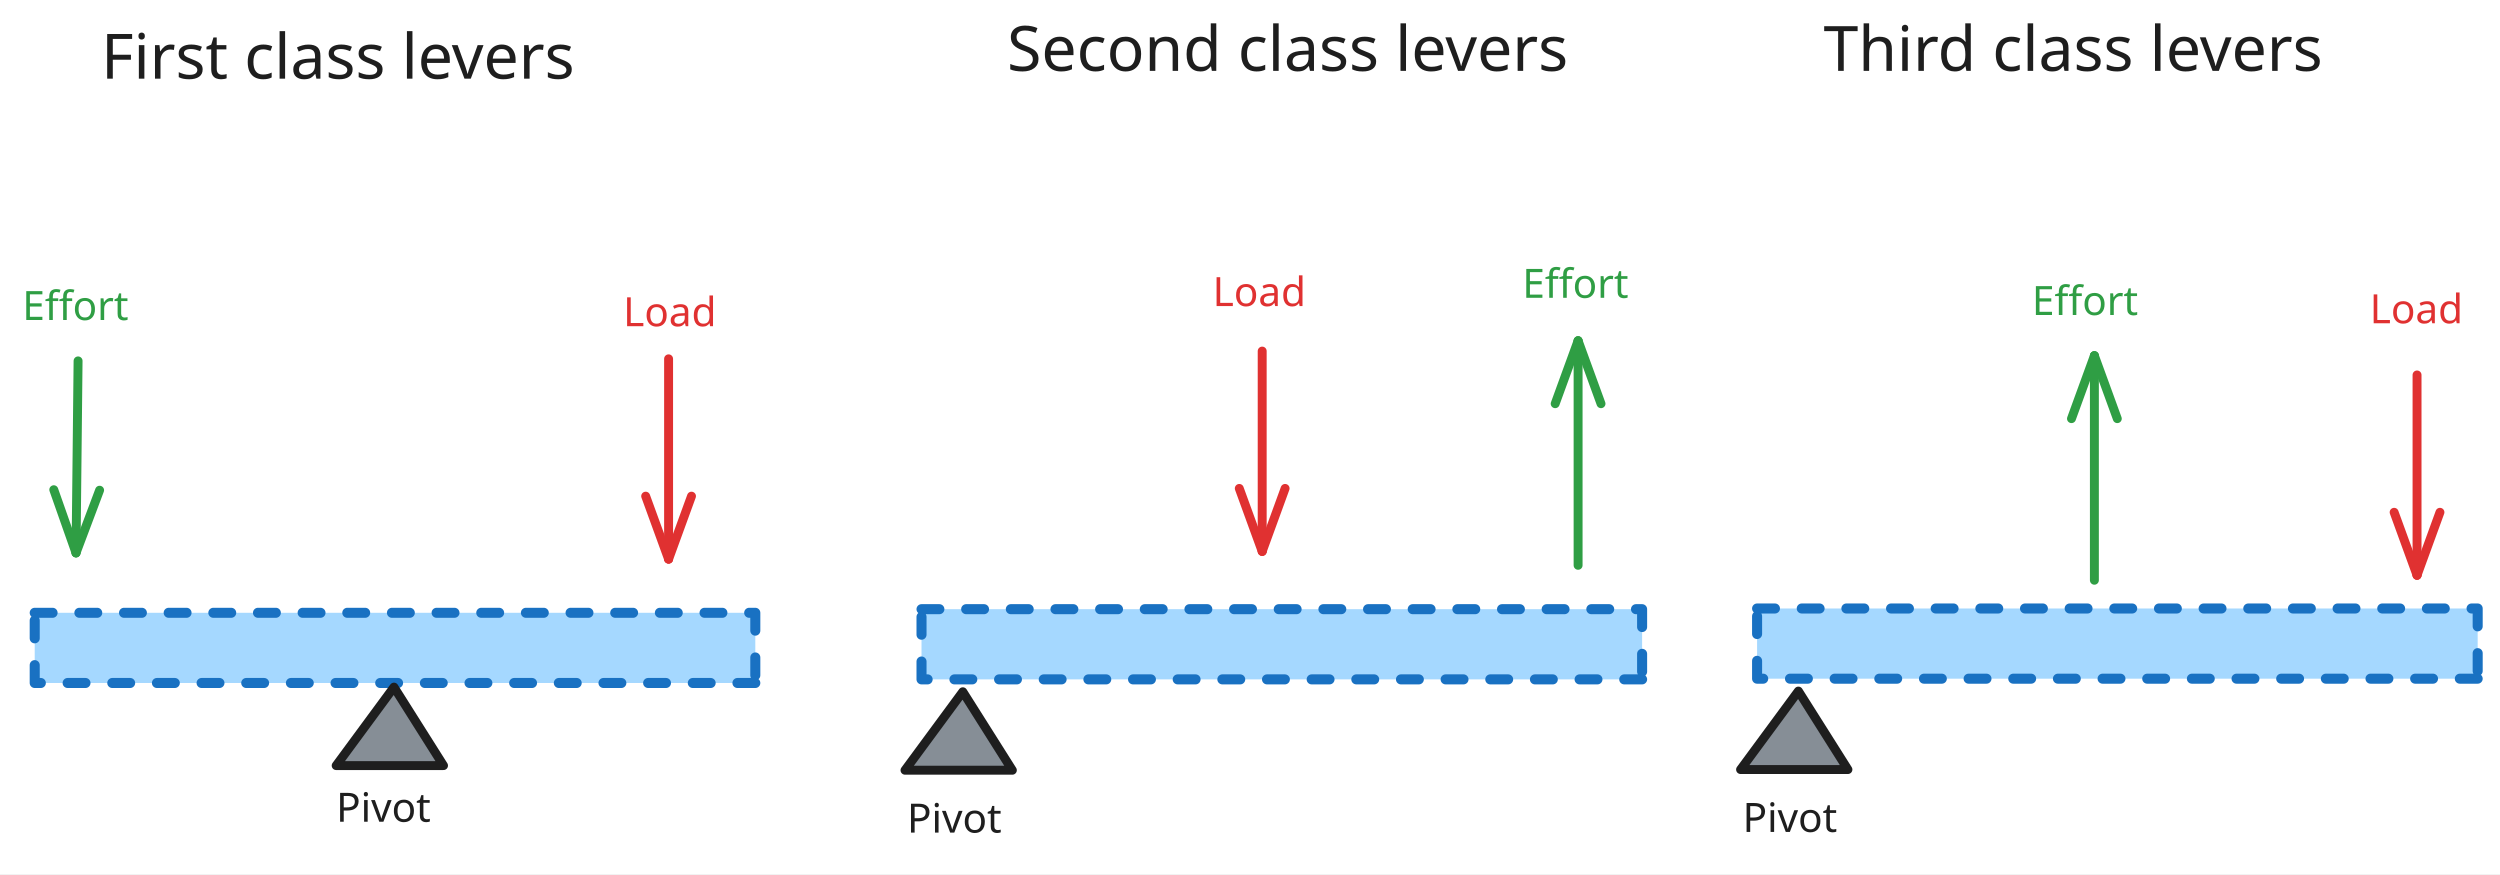
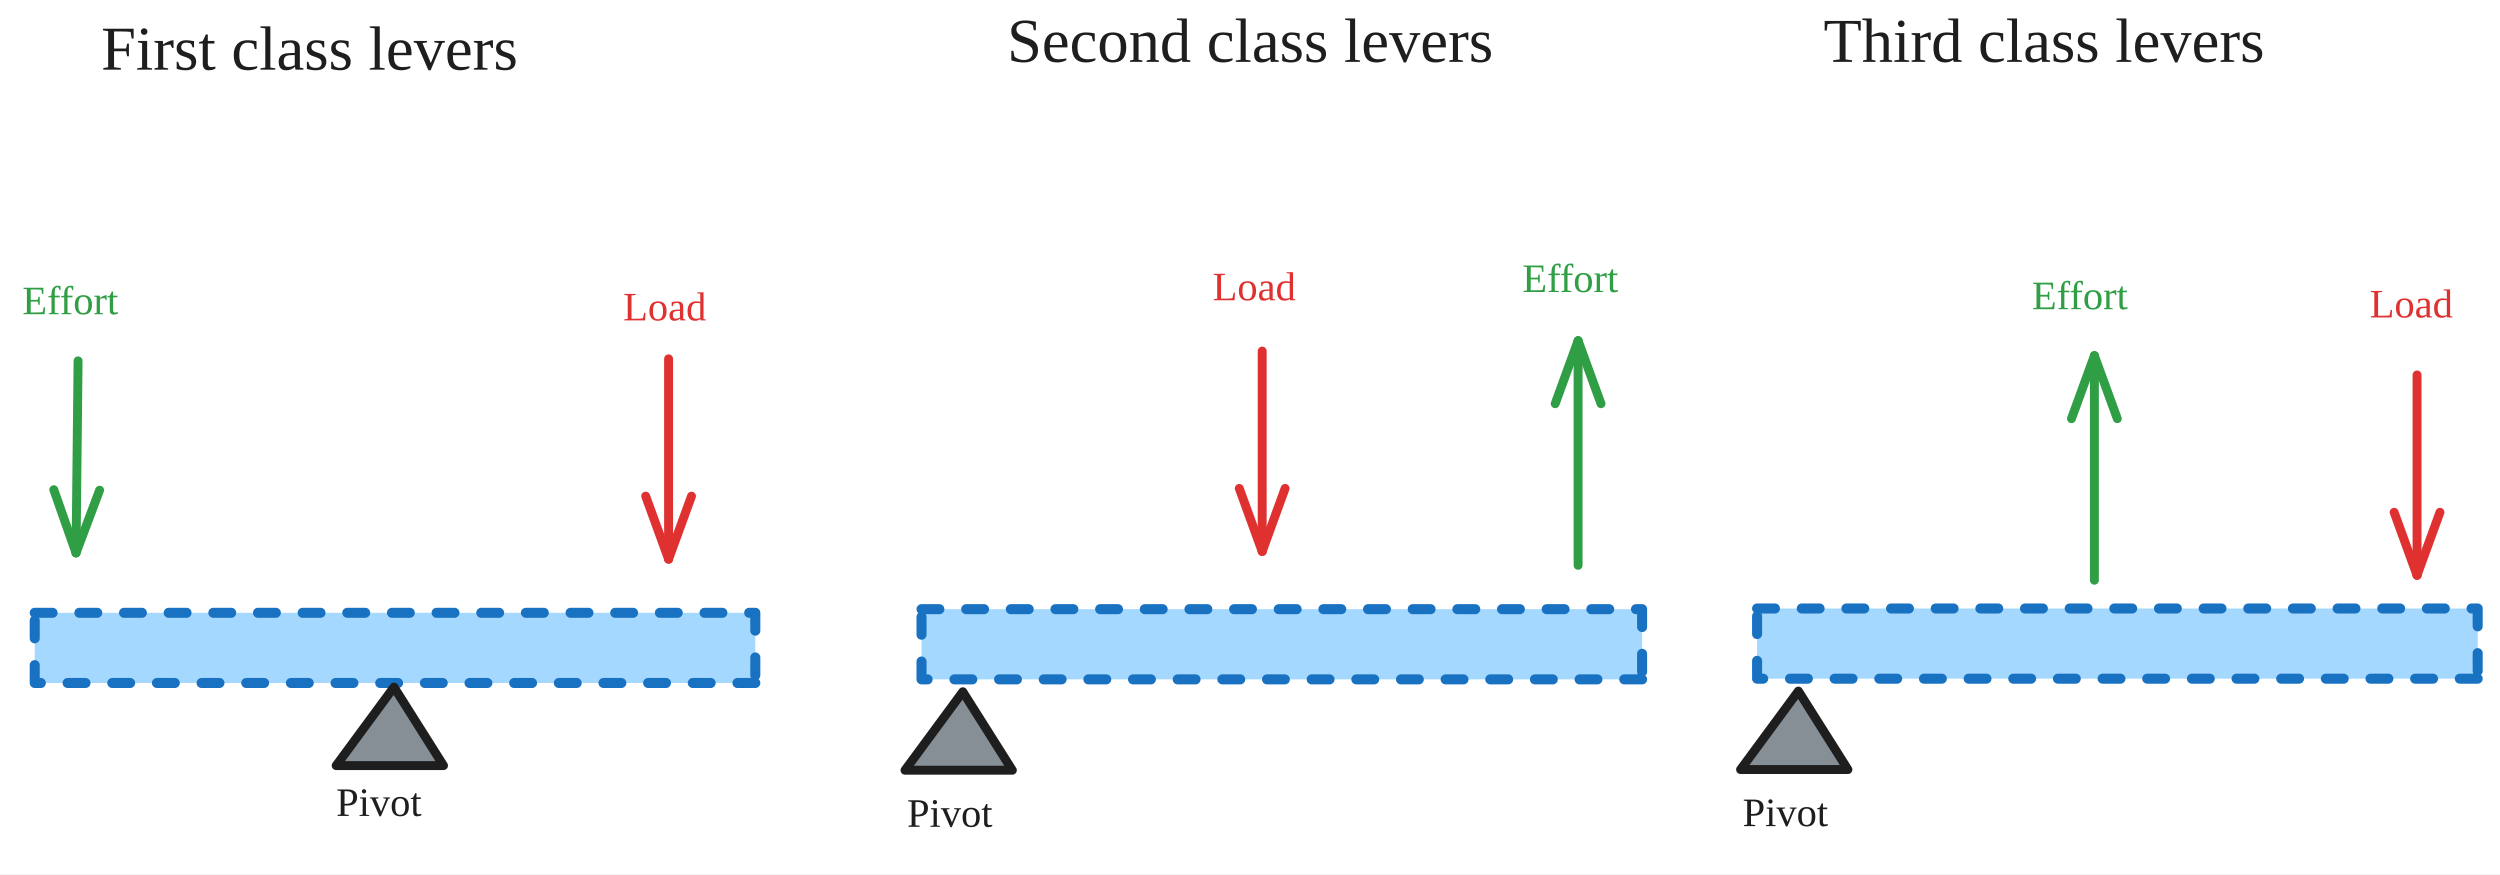
<svg xmlns="http://www.w3.org/2000/svg" version="1.1" viewBox="0 0 1119.708 391.5" width="1119.708" height="391.5">
  
  eyJ2ZXJzaW9uIjoiMSIsImVuY29kaW5nIjoiYnN0cmluZyIsImNvbXByZXNzZWQiOnRydWUsImVuY29kZWQiOiJ4nO1cXGtT28hcdTAwMTL9nl9Bcb8uykxPz2urbt2KMYZcdTAwMTBMeFx1MDAwNFx1MDAwMtzaSlx0WbZcdTAwMDW2ZWyZ11b++/Y4XHUwMDA0KTJcIlx1MDAwNlxmVrKYXHUwMDE0wVx1MDAxYT1GM326T/fR6O83XHUwMDBiXHUwMDBii8lVP1xc/HNhMbxcZvxO1Fx1MDAxOPhcdTAwMTeLf7jt5+FgXHUwMDE4xT1qgvH3YTxcdTAwMWFcdTAwMDTjPdtJ0lx1MDAxZv759m3XXHUwMDFmnIZJv+NcdTAwMDehd1x1MDAxZVxyR35nmIxcdTAwMWFR7Fx1MDAwNXH3bZSE3eH/3O9Nv1x1MDAxYv63XHUwMDFmd1x1MDAxYsnASy+yXHUwMDE0NqIkXHUwMDFlfLtW2Fx0u2EvXHUwMDE50tn/T99cdTAwMTdcdTAwMTb+XHUwMDFl/870blx1MDAxMFx1MDAwNonfa3XC8Vx1MDAwMeOmtINcdTAwMWPR5Ddvxr1xby1DZlx1MDAxMdhtezSs0uWSsEGNTepymLa4TYtfWi12uvdcdOIvy3Kkj5LzvY+rnfSqzajT2U2uOuNeXHJjupm0bZhcZuLT8HPUSNrUirntt0c1/GE7zFx1MDAxYzaIR612L1x1MDAxY7rbT/tcdTAwMTn3/SBKrtztsXTrtzHI7nfpZkhp5jFAxVx1MDAxNFx1MDAxN1xmuFW3ze5cdTAwMDRLXFxcdTAwMDL3UFmhNe1grVx1MDAxNrm+LcdcdTAwMWSaXHUwMDBi6tt/uNU8gLRzx35w2qJcdTAwMWX2XHUwMDFh6T6+bJhmM93n4uaOXHUwMDA1gKeFXHUwMDE1SktcdTAwMDZcdTAwMWGUSIegXHUwMDFkRq124vahjiBXUkttmYJMR8LxlEjDteWo0ztwV++/b4yN4690XHUwMDFlXHUwMDA2ZFbv3Vx1MDAxMb1Rp5NcdTAwMWTLXuNmLH9oOHZccitcdTAwMTk7S0816jf8b/bANVx1MDAxOEXDZDRZzW17J+qd5k/XiYPT1ITGW7/+cbfp0uF3Wq22sshotTbSKlx1MDAwNDO11Vx1MDAwNrDz2T/rbsj9Xbnypb+k1lx1MDAwZlx1MDAwNlsztdrcUTMwWiOYZ1x1MDAwNbdcdTAwMWMk3Stcbp0zWjTG49pcdTAwMDBnWkmpjSo22tD93G+0RpnQqkmjReMxo1x1MDAwManDXHUwMDAyNDd32az0ODJF2OFaaynzNqtcdTAwMDSXiiH+SiabXHUwMDE5S3+QVKJeI+q18oeEvUZBS8dcdTAwMWYmy3G3XHUwMDFiJdSNrTjqJfk9xud9N1x1MDAxOMRcdTAwMTft0J+4aTpzYVvfnS6NXHUwMDA17pP+tZBa0fjL7d9//XHn3ksgPUNWXHUwMDA2VmtmLYhcdTAwMTR17pOf2p+djjxcdTAwMWO3yDlcdTAwMDdydtpcIuqnnK3oVt5k/y/yK75cdTAwMWK/u1x1MDAxY4tEW+RYuFKcwCQgtdWfeVx1MDAxNtHg7c31gJ/v1q6Wa6snYr9/tFNyz6KMpSiDKFx1MDAwNUqDKr3yN8dCgclcdTAwMDNDkydcYrRa5vqVulxmaNpcdTAwMTDxcW6FXFxcdTAwMWLQuZGupbRcdTAwMTFGpHNy61eM8lx1MDAxOEVrw1x1MDAxOUhmeLrHjV+hUE29XHUwMDE0Us3As/x9a13fXHJcYm62fP03Opw8embrc4on333y0z4z3Nti3Fx1MDAwM1OSoTbT8+DP7Y9Xyf7otP3uuFx1MDAxZNfPLz8mI3NYctxbKdzIgzZWK5Q6T4NcdTAwMTU5aOBIXHUwMDFjV5HvJlx1MDAwMlJcYv2QXHQu+COhf1x1MDAwN9Ktp1x1MDAxOefWSiWI9/HMmNxAXHUwMDFkrJDEesVcZnjvK9RfXHUwMDBl6j/sPTHLXHUwMDBmRHZcdTAwMTJeJndcdTAwMDI7kyblgFxyXHUwMDE00cnqxfSZwvmmv1rbrG18XG7WRTP8dHT4pWaqZce1XHUwMDEwXHUwMDFl5YuKKFx1MDAxY1x1MDAxN1KkXHUwMDEx+1x1MDAwNtZKeMZwaamRgr4sTlx1MDAxNJ5cdTAwMDJrXHUwMDE0RFx1MDAxYVxmuVx1MDAxMJDCpa5pL25hTuxQUbQ2hiiY4obYR1x1MDAxZedkXHUwMDE1klAlYT65XHUwMDAyMktcdTAwMTlcdTAwMTWZXHUwMDBiT1xy5lx1MDAwMXhuxr1kN7pcdTAwMWVHXHUwMDE0ys1AcssouClLYU7+sFfN70ad8ezeblx1MDAxZVs3XHLwRuxnrMNtfdeJWr1xqlx1MDAxYzZ/XHUwMDA0QFx1MDAxMlx1MDAwNX7ntjmJ+2lrQFfxKbVcdTAwMWVMjlI8iFpRz+98uvOKLlx1MDAxZl/7PmPcy8zjsT9cZsfZOm2Xj0OqKCxEcSMlWDRcdTAwMGaA6tbFxeDDWuVcZnd68Vm3fy5cdTAwMGUvV3dLXHUwMDBlVaXQozjGyMpcdTAwMDD4JFJcdTAwMTUhRLqhIGJuWb5js+HeUruUT2guXHJcdTAwMTDgXHUwMDFmh1SuXHUwMDE5zSb1MZ2vOUHVZk33RaG60mzGg+RlwZq/5rPCXHUwMDE1XG7hiqCckcrpXHUwMDEz5W73S89cdTAwMGW71UY7ODvZ7NVcdTAwMGXCpYPZXHUwMDE2jp+hXHUwMDA0x6THiN9cdTAwMTnQVkCWl96U4JB7XHUwMDE2KXGwhCNcbrPFufKTSnDSU9YoZ59cdTAwMDaFfiRcXLVQglmYU1x1MDAxNe5cdTAwMTau8CimPFx1MDAxM7huRefxXHUwMDBiozV3yVmA9X6pR7JCLsxcdTAwMDUyUFx1MDAwMFx1MDAwZlx1MDAxMHtWT1x1MDAwMTsjPDtcdGpcdTAwMTdcdTAwMDeH/m79cnV7u+Rij2BKe5TPa6D8XGZcdFx1MDAxMHnQUrrgStpcdTAwMDQpXHUwMDAwVISoYtDOWewhPqRcdTAwMThcdTAwMTPzXG6xLyj2WMaLzNZcdTAwMDBcIlx1MDAwMrnXqa12+byeXHUwMDA0I75cdTAwMWKdXHUwMDFk93a+vDuqhic7n8tcdTAwMWRpaI6lS46NXHUwMDBiKYZPXHUwMDEwQ3RFMaslXHUwMDA3Q1x1MDAwMUBCMTGcs9bDgTEmXHUwMDE5n0VN9lXtWXhVe55a9TWZckc+IFpcdTAwMGUgJDPTk9j+xvJcdTAwMDHbgnVZO6qu1OoxxCdnlZK7XHUwMDE2oYhpaKOsJMdcdTAwMDGYqerexEN0kcpogUCOx95T9X2S4DPpS6jvnlSaKSWBUz6BadXne1x1MDAwMGRcZl23Z1x1MDAxMVx1MDAwMV/LvnMq+y5NzvOswK35PZJcdTAwMGX9UIb6XHUwMDAwKbdcdTAwMTLu66P1etWc9PrblY9cdTAwMWZqtUDGJVx1MDAwNzdw62nyY0IhKlTpcHxXdIynKOdcdTAwMDLyv1x1MDAxNrPDNW9Fx2WqXGLWvlxuOr8usp9L0FGyXHUwMDEw1iiJTXA+fVxuXHUwMDFibG1U5Idmo7upcb+yzVx1MDAwZpuwXHUwMDEzlFx1MDAxY9SUd3qSck/yXk6NzWNaXHUwMDAzkTiiW5YhSPU8kJ6JmkO8j46WVs7pacW06JRml69yTmpcdTAwMGVPrVx1MDAwZuvirJ08O1mwfoCa0+VVWe+uXHLjq8OwXtuur2G1XHUwMDAxJVx1MDAwNypxa09wSpZcdTAwMTlcdTAwMTJznlx1MDAxNF61XCJcdTAwMWMrS+ZiKHOHYuF17nJcdTAwMGWRXHUwMDAzXHUwMDEwRph5qzlzROrvruYoVlx1MDAxOFU18UNy9Gr6XHUwMDFhW//9xfrWR3HQNifD9tEx345cdTAwMWH7SyVHK1OMXHUwMDEyXYHCguEm47tuamxCe8xISfyCaCmDXHUwMDEyizmO7ku6lXk/JjFHtP4rxFx1MDAxY1Es5lx1MDAxMP+TlNep6Vx1MDAwM+zpXHUwMDE2a38+XTF7XHUwMDFiK7Vcbvn649pVcFV2MccprIioKZRcdTAwMTKfgMniXHUwMDE1XGLPUUy0Wlmpda5r5dFyqIN2LEnNXHUwMDA3si+p5YhCVsi5W4um1Vx1MDAwM1buhFVs7S1cdTAwMWZG9e7FXr+L6oBcdTAwMWbUsOSBXHUwMDA2pfWscF5eSFx1MDAwMVx1MDAxM1x1MDAwMqRcdTAwMTNzkEmtUDhx65nizNO1XHUwMDFjsIZbKedcdTAwMTVlfodazKuUM0MphzNe6FlcdTAwMTRcdTAwMTB9QFTTXHUwMDE3hoDvy5X+9drBaTe6XvY3ty47g7JcdTAwMTeGpFx1MDAwNU9SWonkQzRmg/9NNKR8lCHxS1xuQ1xuLS+RlCOlYopcImNcdTAwMTmVXHUwMDFjS7nPo5hsKXzMb6HkXHUwMDE4XUh1yaiBqO70Os55rTeo7zZZXHUwMDEwXHUwMDFkNsTFarD/ebVSdpFWu+RcdTAwMTMoMVx1MDAwNWG4wsmlOaA9a4l9Ws6Qsr/neYb/MUJcdTAwMGXlykiceFx1MDAxNo/sz1x1MDAxZdjG/MLk4ddcdTAwMTdydCZcdTAwMWXnUa2VW3qaXHRcdTAwMTQ/g3X9ZGel2urv2D27Xdv7sFRXtfW1ssOaXHUwMDEzS1x1MDAxM66kxJHyR5NcdTAwMGbY5Ejds4rAmKSArjLLTson5oBbNciyjnhORafUZF7FnNRcdTAwMWOeLOaYwvdtKFxuSW5B7vQh+Fx1MDAxOHfk+rZ/0Onzjcuty+ZFg4ujkmOVzN+TaIR7jp9cdTAwMTKhfKVJKeNZRrzHXHUwMDEy8+FaPlx1MDAwZreeiZjjqL9b0Dx3MWd+SP3txVx1MDAxY1Eo5jjBkUbNTC/m1Db35KjaqrZq+3uHa3vHvCE3RMnRilx1MDAwMj2rKVx1MDAwZiZEKpt9WVCq5lxiK4hlaES0JVx1MDAxNnM0XHUwMDEw6+di/itzRNZyX8WcW3t4cmTF/MbMXHUwMDEzyIzYdrZE/DOs8ut+8H7XrpxcXI9cdTAwMDZLn2D9urJcdTAwMDQlr4eDspRfUMy04Fx1MDAxNr5OvG9GXHUwMDFi8GhcZlx1MDAxOOVsaK152tqG5vgzXHRVIFx1MDAxMqyktORcdTAwMTiYUkgseFx1MDAxMqzijlx1MDAxMjhcdTAwMTf0XHUwMDBm51x1MDAxZUkxa6mPwGZGcflcdFx1MDAxNmvRYJgsXHUwMDA0lMtcdTAwMGVcdTAwMTc6oTPYl1x1MDAwNeZ9159cbqXwOJRyWViBMq7GLq2aPlddf79cdTAwMTLsVy/DWqVcdTAwMWRW7NG77dXts+tyo1SQK/KkkEa4N8+xjOrzXHUwMDFkpdKzz45SZT3BhHGLasFS7L4jpE6ilFxiueHWMDv35yFeXHUwMDBlprshYaoxR5ze24HnXHUwMDA0KrDil0iAsG6xoJxeX65fx+thpf8u3lL6pO+fj3ZVv+xcdTAwMGYyoaYh5cQmpSDaqEW+WPwyUEXjSluWuYW0XGI8U9u6XHUwMDBmqtK9ztK9vXPeUJVZY31WqH5qR4N5XCL1vus/XGKob26qyYt+v7+b0Jgufq/Z0yRGjZuBSfuyeFx1MDAxZYVcdTAwMTeVYpt6c1x1MDAwM36HsnAsXHUwMDAwfH3z9Vx1MDAxZiO/znQifQ==
  <defs>
    <style class="style-fonts">
      @font-face {
-         font-family: "Virgil";
-         src: url("https://file%2B.vscode-resource.vscode-cdn.net/c%3A/Users/ajani/.vscode/extensions/pomdtr.excalidraw-editor-3.7.4/public//dist/excalidraw-assets/Virgil.woff2");
+         font-family: "Virgil 3 YOFF";
+         src: url("https://file%2B.vscode-resource.vscode-cdn.net/c%3A/Users/ajani/.vscode/extensions/pomdtr.excalidraw-editor-3.7.4/public//dist/excalidraw-assets/Virgil 3 YOFF.woff2");
      }
      @font-face {
        font-family: "Cascadia";
        src: url("https://file%2B.vscode-resource.vscode-cdn.net/c%3A/Users/ajani/.vscode/extensions/pomdtr.excalidraw-editor-3.7.4/public//dist/excalidraw-assets/Cascadia.woff2");
      }
      @font-face {
        font-family: "Assistant";
        src: url("https://file%2B.vscode-resource.vscode-cdn.net/c%3A/Users/ajani/.vscode/extensions/pomdtr.excalidraw-editor-3.7.4/public//dist/excalidraw-assets/Assistant-Regular.woff2");
      }
    </style>
  </defs>
  <rect x="0" y="0" width="1119.708" height="391.5" fill="#ffffff" />
  <g stroke-linecap="round" transform="translate(15.54853 274.4597) rotate(0 161.3697 15.72083)">
    <path d="M0 0 L322.74 0 L322.74 31.44 L0 31.44" stroke="none" stroke-width="0" fill="#a5d8ff" />
    <path d="M0 0 C94.99 0, 189.97 0, 322.74 0 M322.74 0 C322.74 8.45, 322.74 16.91, 322.74 31.44 M322.74 31.44 C240.33 31.44, 157.91 31.44, 0 31.44 M0 31.44 C0 24.78, 0 18.11, 0 0" stroke="#1971c2" stroke-width="4.5" fill="none" stroke-dasharray="8 12" />
  </g>
  <g stroke-linecap="round">
    <g transform="translate(176.4558 307.7508) rotate(0 -1.849509 17.57034)" fill-rule="evenodd">
      <path d="M0 0 L-25.89 35.14 L22.19 35.14 L0 0" stroke="none" stroke-width="0" fill="#868e96" fill-rule="evenodd" />
      <path d="M0 0 C-8.38 11.37, -16.75 22.74, -25.89 35.14 M0 0 C-5.45 7.4, -10.9 14.8, -25.89 35.14 M-25.89 35.14 C-10.75 35.14, 4.39 35.14, 22.19 35.14 M-25.89 35.14 C-14.25 35.14, -2.6 35.14, 22.19 35.14 M22.19 35.14 C16.74 26.51, 11.29 17.87, 0 0 M22.19 35.14 C14.27 22.6, 6.35 10.05, 0 0 M0 0 C0 0, 0 0, 0 0 M0 0 C0 0, 0 0, 0 0" stroke="#1e1e1e" stroke-width="4" fill="none" />
    </g>
  </g>
  <mask />
  <g stroke-linecap="round">
    <g transform="translate(34.96838 161.6396) rotate(0 -0.4623773 43.00109)">
      <path d="M0 0 C-0.15 14.33, -0.77 71.67, -0.92 86 M0 0 C-0.15 14.33, -0.77 71.67, -0.92 86" stroke="#2f9e44" stroke-width="4" fill="none" />
    </g>
    <g transform="translate(34.96838 161.6396) rotate(0 -0.4623773 43.00109)">
      <path d="M-10.88 57.7 C-8.17 65.42, -5.45 73.14, -0.92 86 M-10.88 57.7 C-7.6 67.04, -4.31 76.37, -0.92 86" stroke="#2f9e44" stroke-width="4" fill="none" />
    </g>
    <g transform="translate(34.96838 161.6396) rotate(0 -0.4623773 43.00109)">
      <path d="M9.64 57.92 C6.76 65.58, 3.88 73.24, -0.92 86 M9.64 57.92 C6.15 67.19, 2.67 76.45, -0.92 86" stroke="#2f9e44" stroke-width="4" fill="none" />
    </g>
  </g>
  <mask />
  <g stroke-linecap="round">
    <g transform="translate(299.4482 160.7148) rotate(0 0 44.8506)">
      <path d="M0 0 C0 14.95, 0 74.75, 0 89.7 M0 0 C0 14.95, 0 74.75, 0 89.7" stroke="#e03131" stroke-width="4" fill="none" />
    </g>
    <g transform="translate(299.4482 160.7148) rotate(0 0 44.8506)">
      <path d="M-10.26 61.51 C-7.63 68.73, -5 75.96, 0 89.7 M-10.26 61.51 C-7.36 69.49, -4.45 77.47, 0 89.7" stroke="#e03131" stroke-width="4" fill="none" />
    </g>
    <g transform="translate(299.4482 160.7148) rotate(0 0 44.8506)">
      <path d="M10.26 61.51 C7.63 68.73, 5 75.96, 0 89.7 M10.26 61.51 C7.36 69.49, 4.45 77.47, 0 89.7" stroke="#e03131" stroke-width="4" fill="none" />
    </g>
  </g>
  <mask />
  <g transform="translate(279.1036 132.0474) rotate(0 21.64432 11.32824)">
-     <text x="0" y="0" font-family="Virgil, Segoe UI Emoji" font-size="18.125px" fill="#e03131" text-anchor="start" style="white-space: pre;" direction="ltr" dominant-baseline="text-before-edge">Load</text>
+     <text x="0" y="0" font-family="Virgil 3 YOFF, Segoe UI Emoji" font-size="18.125px" fill="#e03131" text-anchor="start" style="white-space: pre;" direction="ltr" dominant-baseline="text-before-edge">Load</text>
  </g>
  <g transform="translate(10 129.2732) rotate(0 28.94669 11.32824)">
-     <text x="0" y="0" font-family="Virgil, Segoe UI Emoji" font-size="18.125px" fill="#2f9e44" text-anchor="start" style="white-space: pre;" direction="ltr" dominant-baseline="text-before-edge">Effort</text>
+     <text x="0" y="0" font-family="Virgil 3 YOFF, Segoe UI Emoji" font-size="18.125px" fill="#2f9e44" text-anchor="start" style="white-space: pre;" direction="ltr" dominant-baseline="text-before-edge">Effort</text>
  </g>
  <g transform="translate(150.5627 353.9885) rotate(0 22.8493 11.32824)">
-     <text x="0" y="0" font-family="Virgil, Segoe UI Emoji" font-size="18.125px" fill="#1e1e1e" text-anchor="start" style="white-space: pre;" direction="ltr" dominant-baseline="text-before-edge">Pivot</text>
+     <text x="0" y="0" font-family="Virgil 3 YOFF, Segoe UI Emoji" font-size="18.125px" fill="#1e1e1e" text-anchor="start" style="white-space: pre;" direction="ltr" dominant-baseline="text-before-edge">Pivot</text>
  </g>
  <g stroke-linecap="round" transform="translate(412.7306 272.8413) rotate(0 161.3697 15.72083)">
    <path d="M0 0 L322.74 0 L322.74 31.44 L0 31.44" stroke="none" stroke-width="0" fill="#a5d8ff" />
    <path d="M0 0 C64.99 0, 129.98 0, 322.74 0 M322.74 0 C322.74 11.49, 322.74 22.97, 322.74 31.44 M322.74 31.44 C216.52 31.44, 110.29 31.44, 0 31.44 M0 31.44 C0 24.65, 0 17.86, 0 0" stroke="#1971c2" stroke-width="4.5" fill="none" stroke-dasharray="8 12" />
  </g>
  <g stroke-linecap="round">
    <g transform="translate(431.2257 309.8315) rotate(0 -1.849509 17.57034)" fill-rule="evenodd">
      <path d="M0 0 L-25.89 35.14 L22.19 35.14 L0 0" stroke="none" stroke-width="0" fill="#868e96" fill-rule="evenodd" />
      <path d="M0 0 C-8.55 11.6, -17.1 23.2, -25.89 35.14 M0 0 C-7.46 10.13, -14.93 20.26, -25.89 35.14 M-25.89 35.14 C-13.89 35.14, -1.88 35.14, 22.19 35.14 M-25.89 35.14 C-14.88 35.14, -3.87 35.14, 22.19 35.14 M22.19 35.14 C16.85 26.67, 11.5 18.21, 0 0 M22.19 35.14 C15.84 25.08, 9.49 15.03, 0 0 M0 0 C0 0, 0 0, 0 0 M0 0 C0 0, 0 0, 0 0" stroke="#1e1e1e" stroke-width="4" fill="none" />
    </g>
  </g>
  <mask />
  <g stroke-linecap="round">
    <g transform="translate(706.8026 253.1903) rotate(0 0 -50.28353)">
      <path d="M0 0 C0 -16.76, 0 -83.81, 0 -100.57 M0 0 C0 -16.76, 0 -83.81, 0 -100.57" stroke="#2f9e44" stroke-width="4" fill="none" />
    </g>
    <g transform="translate(706.8026 253.1903) rotate(0 0 -50.28353)">
      <path d="M10.26 -72.38 C7.67 -79.49, 5.08 -86.6, 0 -100.57 M10.26 -72.38 C7.03 -81.26, 3.79 -90.15, 0 -100.57" stroke="#2f9e44" stroke-width="4" fill="none" />
    </g>
    <g transform="translate(706.8026 253.1903) rotate(0 0 -50.28353)">
      <path d="M-10.26 -72.38 C-7.67 -79.49, -5.08 -86.6, 0 -100.57 M-10.26 -72.38 C-7.03 -81.26, -3.79 -90.15, 0 -100.57" stroke="#2f9e44" stroke-width="4" fill="none" />
    </g>
  </g>
  <mask />
  <g stroke-linecap="round">
    <g transform="translate(565.3152 157.247) rotate(0 0 44.8506)">
      <path d="M0 0 C0 14.95, 0 74.75, 0 89.7 M0 0 C0 14.95, 0 74.75, 0 89.7" stroke="#e03131" stroke-width="4" fill="none" />
    </g>
    <g transform="translate(565.3152 157.247) rotate(0 0 44.8506)">
      <path d="M-10.26 61.51 C-6.48 71.89, -2.71 82.26, 0 89.7 M-10.26 61.51 C-7.03 70.4, -3.79 79.29, 0 89.7" stroke="#e03131" stroke-width="4" fill="none" />
    </g>
    <g transform="translate(565.3152 157.247) rotate(0 0 44.8506)">
      <path d="M10.26 61.51 C6.48 71.89, 2.71 82.26, 0 89.7 M10.26 61.51 C7.03 70.4, 3.79 79.29, 0 89.7" stroke="#e03131" stroke-width="4" fill="none" />
    </g>
  </g>
  <mask />
  <g transform="translate(543.121 123.0311) rotate(0 21.64432 11.32824)">
-     <text x="0" y="0" font-family="Virgil, Segoe UI Emoji" font-size="18.125px" fill="#e03131" text-anchor="start" style="white-space: pre;" direction="ltr" dominant-baseline="text-before-edge">Load</text>
+     <text x="0" y="0" font-family="Virgil 3 YOFF, Segoe UI Emoji" font-size="18.125px" fill="#e03131" text-anchor="start" style="white-space: pre;" direction="ltr" dominant-baseline="text-before-edge">Load</text>
  </g>
  <g transform="translate(681.8342 119.3321) rotate(0 28.94669 11.32824)">
-     <text x="0" y="0" font-family="Virgil, Segoe UI Emoji" font-size="18.125px" fill="#2f9e44" text-anchor="start" style="white-space: pre;" direction="ltr" dominant-baseline="text-before-edge">Effort</text>
+     <text x="0" y="0" font-family="Virgil 3 YOFF, Segoe UI Emoji" font-size="18.125px" fill="#2f9e44" text-anchor="start" style="white-space: pre;" direction="ltr" dominant-baseline="text-before-edge">Effort</text>
  </g>
  <g transform="translate(406.2574 358.8435) rotate(0 22.8493 11.32824)">
-     <text x="0" y="0" font-family="Virgil, Segoe UI Emoji" font-size="18.125px" fill="#1e1e1e" text-anchor="start" style="white-space: pre;" direction="ltr" dominant-baseline="text-before-edge">Pivot</text>
+     <text x="0" y="0" font-family="Virgil 3 YOFF, Segoe UI Emoji" font-size="18.125px" fill="#1e1e1e" text-anchor="start" style="white-space: pre;" direction="ltr" dominant-baseline="text-before-edge">Pivot</text>
  </g>
  <g stroke-linecap="round" transform="translate(786.9687 272.5331) rotate(0 161.3697 15.72083)">
    <path d="M0 0 L322.74 0 L322.74 31.44 L0 31.44" stroke="none" stroke-width="0" fill="#a5d8ff" />
    <path d="M0 0 C89.5 0, 179.01 0, 322.74 0 M322.74 0 C322.74 10.07, 322.74 20.13, 322.74 31.44 M322.74 31.44 C239.15 31.44, 155.56 31.44, 0 31.44 M0 31.44 C0 20.2, 0 8.97, 0 0" stroke="#1971c2" stroke-width="4.5" fill="none" stroke-dasharray="8 12" />
  </g>
  <g stroke-linecap="round">
    <g transform="translate(805.4638 309.5233) rotate(0 -1.849509 17.57034)" fill-rule="evenodd">
      <path d="M0 0 L-25.89 35.14 L22.19 35.14 L0 0" stroke="none" stroke-width="0" fill="#868e96" fill-rule="evenodd" />
      <path d="M0 0 C-9.43 12.79, -18.85 25.58, -25.89 35.14 M0 0 C-6.74 9.15, -13.49 18.3, -25.89 35.14 M-25.89 35.14 C-10.07 35.14, 5.75 35.14, 22.19 35.14 M-25.89 35.14 C-7.35 35.14, 11.18 35.14, 22.19 35.14 M22.19 35.14 C14.31 22.66, 6.43 10.19, 0 0 M22.19 35.14 C17.31 27.4, 12.42 19.67, 0 0 M0 0 C0 0, 0 0, 0 0 M0 0 C0 0, 0 0, 0 0" stroke="#1e1e1e" stroke-width="4" fill="none" />
    </g>
  </g>
  <mask />
  <g stroke-linecap="round">
    <g transform="translate(938.0407 259.882) rotate(0 0 -50.28353)">
      <path d="M0 0 C0 -16.76, 0 -83.81, 0 -100.57 M0 0 C0 -16.76, 0 -83.81, 0 -100.57" stroke="#2f9e44" stroke-width="4" fill="none" />
    </g>
    <g transform="translate(938.0407 259.882) rotate(0 0 -50.28353)">
      <path d="M10.26 -72.38 C7.62 -79.62, 4.99 -86.87, 0 -100.57 M10.26 -72.38 C6.56 -82.54, 2.86 -92.7, 0 -100.57" stroke="#2f9e44" stroke-width="4" fill="none" />
    </g>
    <g transform="translate(938.0407 259.882) rotate(0 0 -50.28353)">
      <path d="M-10.26 -72.38 C-7.62 -79.62, -4.99 -86.87, 0 -100.57 M-10.26 -72.38 C-6.56 -82.54, -2.86 -92.7, 0 -100.57" stroke="#2f9e44" stroke-width="4" fill="none" />
    </g>
  </g>
  <mask />
  <g stroke-linecap="round">
    <g transform="translate(1082.553 167.9387) rotate(0 0 44.8506)">
      <path d="M0 0 C0 14.95, 0 74.75, 0 89.7 M0 0 C0 14.95, 0 74.75, 0 89.7" stroke="#e03131" stroke-width="4" fill="none" />
    </g>
    <g transform="translate(1082.553 167.9387) rotate(0 0 44.8506)">
      <path d="M-10.26 61.51 C-6.88 70.8, -3.49 80.1, 0 89.7 M-10.26 61.51 C-6.68 71.35, -3.1 81.2, 0 89.7" stroke="#e03131" stroke-width="4" fill="none" />
    </g>
    <g transform="translate(1082.553 167.9387) rotate(0 0 44.8506)">
      <path d="M10.26 61.51 C6.88 70.8, 3.49 80.1, 0 89.7 M10.26 61.51 C6.68 71.35, 3.1 81.2, 0 89.7" stroke="#e03131" stroke-width="4" fill="none" />
    </g>
  </g>
  <mask />
  <g transform="translate(1061.359 130.7228) rotate(0 21.64432 11.32824)">
-     <text x="0" y="0" font-family="Virgil, Segoe UI Emoji" font-size="18.125px" fill="#e03131" text-anchor="start" style="white-space: pre;" direction="ltr" dominant-baseline="text-before-edge">Load</text>
+     <text x="0" y="0" font-family="Virgil 3 YOFF, Segoe UI Emoji" font-size="18.125px" fill="#e03131" text-anchor="start" style="white-space: pre;" direction="ltr" dominant-baseline="text-before-edge">Load</text>
  </g>
  <g transform="translate(910.0723 127.0238) rotate(0 28.94669 11.32824)">
-     <text x="0" y="0" font-family="Virgil, Segoe UI Emoji" font-size="18.125px" fill="#2f9e44" text-anchor="start" style="white-space: pre;" direction="ltr" dominant-baseline="text-before-edge">Effort</text>
+     <text x="0" y="0" font-family="Virgil 3 YOFF, Segoe UI Emoji" font-size="18.125px" fill="#2f9e44" text-anchor="start" style="white-space: pre;" direction="ltr" dominant-baseline="text-before-edge">Effort</text>
  </g>
  <g transform="translate(780.4954 358.5353) rotate(0 22.8493 11.32824)">
-     <text x="0" y="0" font-family="Virgil, Segoe UI Emoji" font-size="18.125px" fill="#1e1e1e" text-anchor="start" style="white-space: pre;" direction="ltr" dominant-baseline="text-before-edge">Pivot</text>
+     <text x="0" y="0" font-family="Virgil 3 YOFF, Segoe UI Emoji" font-size="18.125px" fill="#1e1e1e" text-anchor="start" style="white-space: pre;" direction="ltr" dominant-baseline="text-before-edge">Pivot</text>
  </g>
  <g transform="translate(45.28571 13.5) rotate(0 121.828 17.5)">
-     <text x="0" y="0" font-family="Virgil, Segoe UI Emoji" font-size="28px" fill="#1e1e1e" text-anchor="start" style="white-space: pre;" direction="ltr" dominant-baseline="text-before-edge">First class levers</text>
+     <text x="0" y="0" font-family="Virgil 3 YOFF, Segoe UI Emoji" font-size="28px" fill="#1e1e1e" text-anchor="start" style="white-space: pre;" direction="ltr" dominant-baseline="text-before-edge">First class levers</text>
  </g>
  <g transform="translate(451.0598 10) rotate(0 134.6519 17.5)">
-     <text x="0" y="0" font-family="Virgil, Segoe UI Emoji" font-size="28px" fill="#1e1e1e" text-anchor="start" style="white-space: pre;" direction="ltr" dominant-baseline="text-before-edge">Second class levers</text>
+     <text x="0" y="0" font-family="Virgil 3 YOFF, Segoe UI Emoji" font-size="28px" fill="#1e1e1e" text-anchor="start" style="white-space: pre;" direction="ltr" dominant-baseline="text-before-edge">Second class levers</text>
  </g>
  <g transform="translate(816.7358 10) rotate(0 124.418 17.5)">
-     <text x="0" y="0" font-family="Virgil, Segoe UI Emoji" font-size="28px" fill="#1e1e1e" text-anchor="start" style="white-space: pre;" direction="ltr" dominant-baseline="text-before-edge">Third class levers</text>
+     <text x="0" y="0" font-family="Virgil 3 YOFF, Segoe UI Emoji" font-size="28px" fill="#1e1e1e" text-anchor="start" style="white-space: pre;" direction="ltr" dominant-baseline="text-before-edge">Third class levers</text>
  </g>
</svg>
